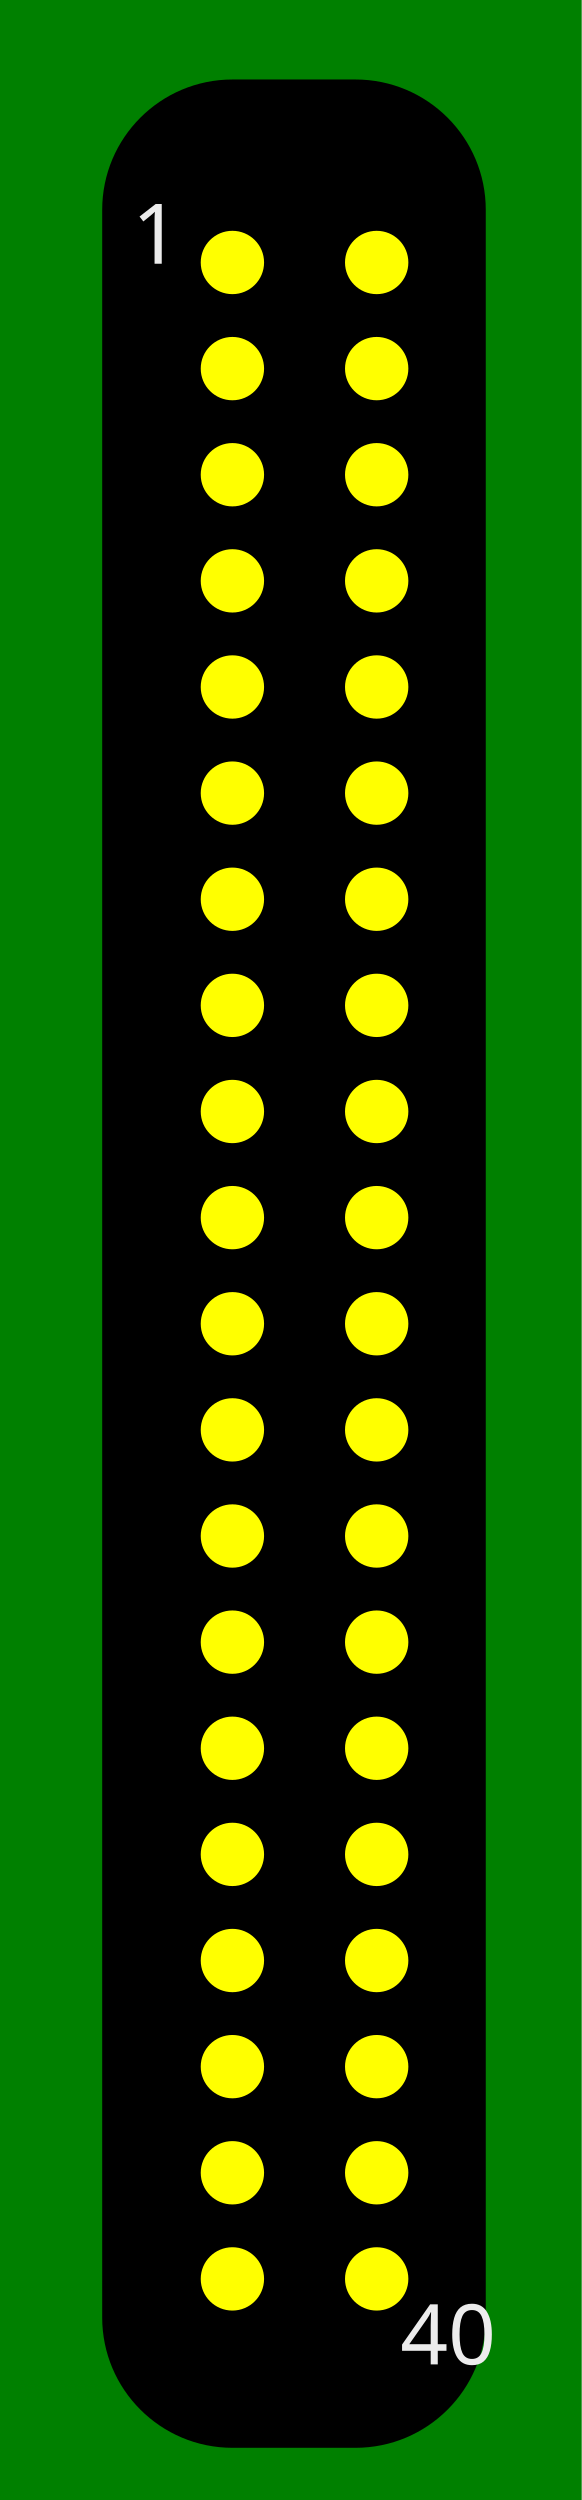
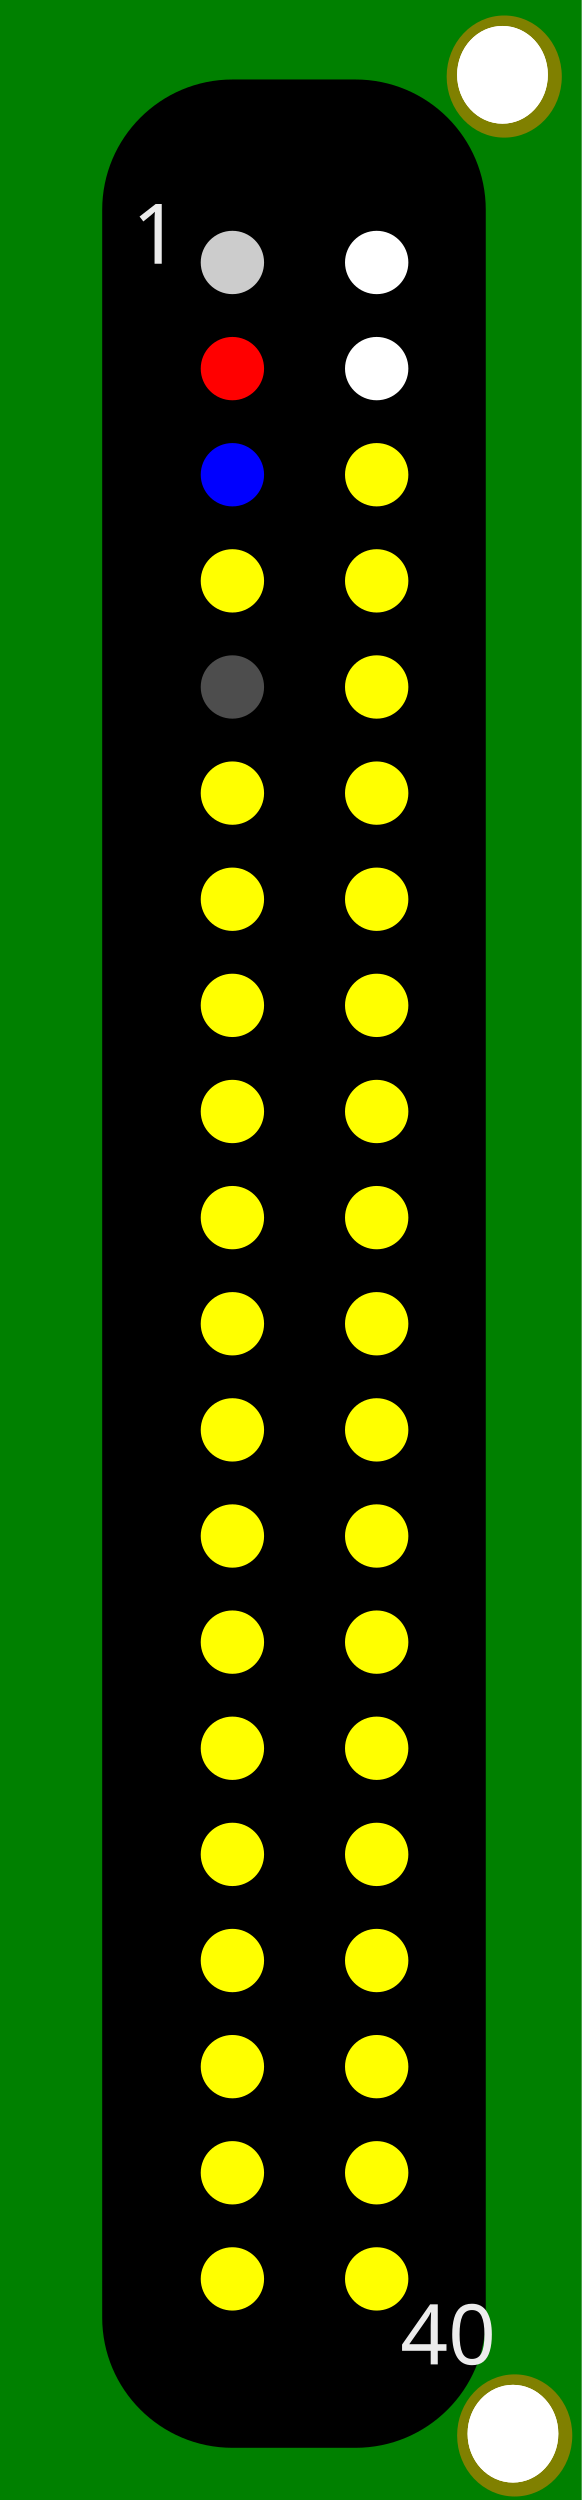
<svg xmlns="http://www.w3.org/2000/svg" width="166.972" height="717.628" id="svg2" version="1.1">
-   <defs id="defs4" />
+   <defs id="defs4">
+     <clipPath clipPathUnits="userSpaceOnUse" id="clipPath3964">
+       <rect style="fill:#ffffff" id="rect3966" width="162.269" height="158.262" x="4.58" y="345.273" />
+     </clipPath>
+   </defs>
  <g id="layer1" transform="translate(-311.087,-245.6675)">
-     <rect style="fill:#008000" id="rect2989" width="166.972" height="717.628" x="311.087" y="245.667" />
+     <rect style="fill:#008000" id="rect2989" width="357.781" height="717.628" x="120.278" y="245.667" />
    <rect style="fill:#000000" id="rect2995" width="110.107" height="679.833" x="340.421" y="268.484" ry="37.422" />
-     <path style="fill:#ffff00" id="path2999" d="m 383.858,282.626 c 0,5.021 -4.07,9.091 -9.091,9.091 -5.021,0 -9.091,-4.07 -9.091,-9.091 0,-5.021 4.07,-9.091 9.091,-9.091 5.021,0 9.091,4.07 9.091,9.091 z" transform="matrix(1,0,0,-1,3.030458,603.6381)" />
-     <path transform="matrix(1,0,0,-1,3.030458,634.1021)" d="m 383.858,282.626 c 0,5.021 -4.07,9.091 -9.091,9.091 -5.021,0 -9.091,-4.07 -9.091,-9.091 0,-5.021 4.07,-9.091 9.091,-9.091 5.021,0 9.091,4.07 9.091,9.091 z" id="path3034" style="fill:#ffff00" />
-     <path style="fill:#ffff00" id="path3036" d="m 383.858,282.626 c 0,5.021 -4.07,9.091 -9.091,9.091 -5.021,0 -9.091,-4.07 -9.091,-9.091 0,-5.021 4.07,-9.091 9.091,-9.091 5.021,0 9.091,4.07 9.091,9.091 z" transform="matrix(1,0,0,-1,3.030458,725.4943)" />
+     <path style="fill:#cccccc" id="path2999" d="m 383.858,282.626 c 0,5.021 -4.07,9.091 -9.091,9.091 -5.021,0 -9.091,-4.07 -9.091,-9.091 0,-5.021 4.07,-9.091 9.091,-9.091 5.021,0 9.091,4.07 9.091,9.091 z" transform="matrix(1,0,0,-1,3.030458,603.6381)" />
+     <path transform="matrix(1,0,0,-1,3.030458,634.1021)" d="m 383.858,282.626 c 0,5.021 -4.07,9.091 -9.091,9.091 -5.021,0 -9.091,-4.07 -9.091,-9.091 0,-5.021 4.07,-9.091 9.091,-9.091 5.021,0 9.091,4.07 9.091,9.091 z" id="path3034" style="fill:#ff0000" />
+     <path style="fill:#4d4d4d" id="path3036" d="m 383.858,282.626 c 0,5.021 -4.07,9.091 -9.091,9.091 -5.021,0 -9.091,-4.07 -9.091,-9.091 0,-5.021 4.07,-9.091 9.091,-9.091 5.021,0 9.091,4.07 9.091,9.091 z" transform="matrix(1,0,0,-1,3.030458,725.4943)" />
    <path transform="matrix(1,0,0,-1,3.030458,695.0302)" d="m 383.858,282.626 c 0,5.021 -4.07,9.091 -9.091,9.091 -5.021,0 -9.091,-4.07 -9.091,-9.091 0,-5.021 4.07,-9.091 9.091,-9.091 5.021,0 9.091,4.07 9.091,9.091 z" id="path3038" style="fill:#ffff00" />
-     <path style="fill:#ffff00" id="path3040" d="m 383.858,282.626 c 0,5.021 -4.07,9.091 -9.091,9.091 -5.021,0 -9.091,-4.07 -9.091,-9.091 0,-5.021 4.07,-9.091 9.091,-9.091 5.021,0 9.091,4.07 9.091,9.091 z" transform="matrix(1,0,0,-1,3.030458,664.5662)" />
+     <path style="fill:#0000ff" id="path3040" d="m 383.858,282.626 c 0,5.021 -4.07,9.091 -9.091,9.091 -5.021,0 -9.091,-4.07 -9.091,-9.091 0,-5.021 4.07,-9.091 9.091,-9.091 5.021,0 9.091,4.07 9.091,9.091 z" transform="matrix(1,0,0,-1,3.030458,664.5662)" />
    <path transform="matrix(1,0,0,-1,3.030458,755.9583)" d="m 383.858,282.626 c 0,5.021 -4.07,9.091 -9.091,9.091 -5.021,0 -9.091,-4.07 -9.091,-9.091 0,-5.021 4.07,-9.091 9.091,-9.091 5.021,0 9.091,4.07 9.091,9.091 z" id="path3042" style="fill:#ffff00" />
    <path style="fill:#ffff00" id="path3044" d="m 383.858,282.626 c 0,5.021 -4.07,9.091 -9.091,9.091 -5.021,0 -9.091,-4.07 -9.091,-9.091 0,-5.021 4.07,-9.091 9.091,-9.091 5.021,0 9.091,4.07 9.091,9.091 z" transform="matrix(1,0,0,-1,3.030458,786.4224)" />
    <path transform="matrix(1,0,0,-1,3.030458,877.8145)" d="m 383.858,282.626 c 0,5.021 -4.07,9.091 -9.091,9.091 -5.021,0 -9.091,-4.07 -9.091,-9.091 0,-5.021 4.07,-9.091 9.091,-9.091 5.021,0 9.091,4.07 9.091,9.091 z" id="path3046" style="fill:#ffff00" />
    <path style="fill:#ffff00" id="path3048" d="m 383.858,282.626 c 0,5.021 -4.07,9.091 -9.091,9.091 -5.021,0 -9.091,-4.07 -9.091,-9.091 0,-5.021 4.07,-9.091 9.091,-9.091 5.021,0 9.091,4.07 9.091,9.091 z" transform="matrix(1,0,0,-1,3.030458,847.3505)" />
    <path transform="matrix(1,0,0,-1,3.030458,816.8864)" d="m 383.858,282.626 c 0,5.021 -4.07,9.091 -9.091,9.091 -5.021,0 -9.091,-4.07 -9.091,-9.091 0,-5.021 4.07,-9.091 9.091,-9.091 5.021,0 9.091,4.07 9.091,9.091 z" id="path3050" style="fill:#ffff00" />
    <path style="fill:#ffff00" id="path3052" d="m 383.858,282.626 c 0,5.021 -4.07,9.091 -9.091,9.091 -5.021,0 -9.091,-4.07 -9.091,-9.091 0,-5.021 4.07,-9.091 9.091,-9.091 5.021,0 9.091,4.07 9.091,9.091 z" transform="matrix(1,0,0,-1,3.030458,908.2786)" />
    <path transform="matrix(1,0,0,-1,3.030458,938.7426)" d="m 383.858,282.626 c 0,5.021 -4.07,9.091 -9.091,9.091 -5.021,0 -9.091,-4.07 -9.091,-9.091 0,-5.021 4.07,-9.091 9.091,-9.091 5.021,0 9.091,4.07 9.091,9.091 z" id="path3054" style="fill:#ffff00" />
    <path style="fill:#ffff00" id="path3056" d="m 383.858,282.626 c 0,5.021 -4.07,9.091 -9.091,9.091 -5.021,0 -9.091,-4.07 -9.091,-9.091 0,-5.021 4.07,-9.091 9.091,-9.091 5.021,0 9.091,4.07 9.091,9.091 z" transform="matrix(1,0,0,-1,3.030458,1030.135)" />
    <path transform="matrix(1,0,0,-1,3.030458,999.6707)" d="m 383.858,282.626 c 0,5.021 -4.07,9.091 -9.091,9.091 -5.021,0 -9.091,-4.07 -9.091,-9.091 0,-5.021 4.07,-9.091 9.091,-9.091 5.021,0 9.091,4.07 9.091,9.091 z" id="path3058" style="fill:#ffff00" />
    <path style="fill:#ffff00" id="path3060" d="m 383.858,282.626 c 0,5.021 -4.07,9.091 -9.091,9.091 -5.021,0 -9.091,-4.07 -9.091,-9.091 0,-5.021 4.07,-9.091 9.091,-9.091 5.021,0 9.091,4.07 9.091,9.091 z" transform="matrix(1,0,0,-1,3.030458,969.2067)" />
    <path transform="matrix(1,0,0,-1,3.030458,1060.599)" d="m 383.858,282.626 c 0,5.021 -4.07,9.091 -9.091,9.091 -5.021,0 -9.091,-4.07 -9.091,-9.091 0,-5.021 4.07,-9.091 9.091,-9.091 5.021,0 9.091,4.07 9.091,9.091 z" id="path3062" style="fill:#ffff00" />
    <path style="fill:#ffff00" id="path3064" d="m 383.858,282.626 c 0,5.021 -4.07,9.091 -9.091,9.091 -5.021,0 -9.091,-4.07 -9.091,-9.091 0,-5.021 4.07,-9.091 9.091,-9.091 5.021,0 9.091,4.07 9.091,9.091 z" transform="matrix(1,0,0,-1,3.030458,1091.063)" />
    <path transform="matrix(1,0,0,-1,3.030458,1182.455)" d="m 383.858,282.626 c 0,5.021 -4.07,9.091 -9.091,9.091 -5.021,0 -9.091,-4.07 -9.091,-9.091 0,-5.021 4.07,-9.091 9.091,-9.091 5.021,0 9.091,4.07 9.091,9.091 z" id="path3066" style="fill:#ffff00" />
    <path style="fill:#ffff00" id="path3068" d="m 383.858,282.626 c 0,5.021 -4.07,9.091 -9.091,9.091 -5.021,0 -9.091,-4.07 -9.091,-9.091 0,-5.021 4.07,-9.091 9.091,-9.091 5.021,0 9.091,4.07 9.091,9.091 z" transform="matrix(1,0,0,-1,3.030458,1151.991)" />
    <path transform="matrix(1,0,0,-1,3.030458,1121.527)" d="m 383.858,282.626 c 0,5.021 -4.07,9.091 -9.091,9.091 -5.021,0 -9.091,-4.07 -9.091,-9.091 0,-5.021 4.07,-9.091 9.091,-9.091 5.021,0 9.091,4.07 9.091,9.091 z" id="path3070" style="fill:#ffff00" />
-     <path transform="matrix(1,0,0,-1,44.44671,603.6381)" d="m 383.858,282.626 c 0,5.021 -4.07,9.091 -9.091,9.091 -5.021,0 -9.091,-4.07 -9.091,-9.091 0,-5.021 4.07,-9.091 9.091,-9.091 5.021,0 9.091,4.07 9.091,9.091 z" id="path3072" style="fill:#ffff00" />
-     <path style="fill:#ffff00" id="path3074" d="m 383.858,282.626 c 0,5.021 -4.07,9.091 -9.091,9.091 -5.021,0 -9.091,-4.07 -9.091,-9.091 0,-5.021 4.07,-9.091 9.091,-9.091 5.021,0 9.091,4.07 9.091,9.091 z" transform="matrix(1,0,0,-1,44.44671,634.1021)" />
+     <path transform="matrix(1,0,0,-1,44.44671,603.6381)" d="m 383.858,282.626 c 0,5.021 -4.07,9.091 -9.091,9.091 -5.021,0 -9.091,-4.07 -9.091,-9.091 0,-5.021 4.07,-9.091 9.091,-9.091 5.021,0 9.091,4.07 9.091,9.091 z" id="path3072" style="fill:#ffffff" />
+     <path style="fill:#ffffff" id="path3074" d="m 383.858,282.626 c 0,5.021 -4.07,9.091 -9.091,9.091 -5.021,0 -9.091,-4.07 -9.091,-9.091 0,-5.021 4.07,-9.091 9.091,-9.091 5.021,0 9.091,4.07 9.091,9.091 z" transform="matrix(1,0,0,-1,44.44671,634.1021)" />
    <path transform="matrix(1,0,0,-1,44.44671,725.4943)" d="m 383.858,282.626 c 0,5.021 -4.07,9.091 -9.091,9.091 -5.021,0 -9.091,-4.07 -9.091,-9.091 0,-5.021 4.07,-9.091 9.091,-9.091 5.021,0 9.091,4.07 9.091,9.091 z" id="path3076" style="fill:#ffff00" />
    <path style="fill:#ffff00" id="path3078" d="m 383.858,282.626 c 0,5.021 -4.07,9.091 -9.091,9.091 -5.021,0 -9.091,-4.07 -9.091,-9.091 0,-5.021 4.07,-9.091 9.091,-9.091 5.021,0 9.091,4.07 9.091,9.091 z" transform="matrix(1,0,0,-1,44.44671,695.0302)" />
    <path transform="matrix(1,0,0,-1,44.44671,664.5662)" d="m 383.858,282.626 c 0,5.021 -4.07,9.091 -9.091,9.091 -5.021,0 -9.091,-4.07 -9.091,-9.091 0,-5.021 4.07,-9.091 9.091,-9.091 5.021,0 9.091,4.07 9.091,9.091 z" id="path3080" style="fill:#ffff00" />
    <path style="fill:#ffff00" id="path3082" d="m 383.858,282.626 c 0,5.021 -4.07,9.091 -9.091,9.091 -5.021,0 -9.091,-4.07 -9.091,-9.091 0,-5.021 4.07,-9.091 9.091,-9.091 5.021,0 9.091,4.07 9.091,9.091 z" transform="matrix(1,0,0,-1,44.44671,755.9583)" />
    <path transform="matrix(1,0,0,-1,44.44671,786.4224)" d="m 383.858,282.626 c 0,5.021 -4.07,9.091 -9.091,9.091 -5.021,0 -9.091,-4.07 -9.091,-9.091 0,-5.021 4.07,-9.091 9.091,-9.091 5.021,0 9.091,4.07 9.091,9.091 z" id="path3084" style="fill:#ffff00" />
    <path style="fill:#ffff00" id="path3086" d="m 383.858,282.626 c 0,5.021 -4.07,9.091 -9.091,9.091 -5.021,0 -9.091,-4.07 -9.091,-9.091 0,-5.021 4.07,-9.091 9.091,-9.091 5.021,0 9.091,4.07 9.091,9.091 z" transform="matrix(1,0,0,-1,44.44671,877.8145)" />
    <path transform="matrix(1,0,0,-1,44.44671,847.3505)" d="m 383.858,282.626 c 0,5.021 -4.07,9.091 -9.091,9.091 -5.021,0 -9.091,-4.07 -9.091,-9.091 0,-5.021 4.07,-9.091 9.091,-9.091 5.021,0 9.091,4.07 9.091,9.091 z" id="path3088" style="fill:#ffff00" />
    <path style="fill:#ffff00" id="path3090" d="m 383.858,282.626 c 0,5.021 -4.07,9.091 -9.091,9.091 -5.021,0 -9.091,-4.07 -9.091,-9.091 0,-5.021 4.07,-9.091 9.091,-9.091 5.021,0 9.091,4.07 9.091,9.091 z" transform="matrix(1,0,0,-1,44.44671,816.8864)" />
    <path transform="matrix(1,0,0,-1,44.44671,908.2786)" d="m 383.858,282.626 c 0,5.021 -4.07,9.091 -9.091,9.091 -5.021,0 -9.091,-4.07 -9.091,-9.091 0,-5.021 4.07,-9.091 9.091,-9.091 5.021,0 9.091,4.07 9.091,9.091 z" id="path3092" style="fill:#ffff00" />
    <path style="fill:#ffff00" id="path3094" d="m 383.858,282.626 c 0,5.021 -4.07,9.091 -9.091,9.091 -5.021,0 -9.091,-4.07 -9.091,-9.091 0,-5.021 4.07,-9.091 9.091,-9.091 5.021,0 9.091,4.07 9.091,9.091 z" transform="matrix(1,0,0,-1,44.44671,938.7426)" />
    <path transform="matrix(1,0,0,-1,44.44671,1030.135)" d="m 383.858,282.626 c 0,5.021 -4.07,9.091 -9.091,9.091 -5.021,0 -9.091,-4.07 -9.091,-9.091 0,-5.021 4.07,-9.091 9.091,-9.091 5.021,0 9.091,4.07 9.091,9.091 z" id="path3096" style="fill:#ffff00" />
    <path style="fill:#ffff00" id="path3098" d="m 383.858,282.626 c 0,5.021 -4.07,9.091 -9.091,9.091 -5.021,0 -9.091,-4.07 -9.091,-9.091 0,-5.021 4.07,-9.091 9.091,-9.091 5.021,0 9.091,4.07 9.091,9.091 z" transform="matrix(1,0,0,-1,44.44671,999.6707)" />
    <path transform="matrix(1,0,0,-1,44.44671,969.2067)" d="m 383.858,282.626 c 0,5.021 -4.07,9.091 -9.091,9.091 -5.021,0 -9.091,-4.07 -9.091,-9.091 0,-5.021 4.07,-9.091 9.091,-9.091 5.021,0 9.091,4.07 9.091,9.091 z" id="path3100" style="fill:#ffff00" />
    <path style="fill:#ffff00" id="path3102" d="m 383.858,282.626 c 0,5.021 -4.07,9.091 -9.091,9.091 -5.021,0 -9.091,-4.07 -9.091,-9.091 0,-5.021 4.07,-9.091 9.091,-9.091 5.021,0 9.091,4.07 9.091,9.091 z" transform="matrix(1,0,0,-1,44.44671,1060.599)" />
    <path transform="matrix(1,0,0,-1,44.44671,1091.063)" d="m 383.858,282.626 c 0,5.021 -4.07,9.091 -9.091,9.091 -5.021,0 -9.091,-4.07 -9.091,-9.091 0,-5.021 4.07,-9.091 9.091,-9.091 5.021,0 9.091,4.07 9.091,9.091 z" id="path3104" style="fill:#ffff00" />
    <path style="fill:#ffff00" id="path3106" d="m 383.858,282.626 c 0,5.021 -4.07,9.091 -9.091,9.091 -5.021,0 -9.091,-4.07 -9.091,-9.091 0,-5.021 4.07,-9.091 9.091,-9.091 5.021,0 9.091,4.07 9.091,9.091 z" transform="matrix(1,0,0,-1,44.44671,1182.455)" />
    <path transform="matrix(1,0,0,-1,44.44671,1151.991)" d="m 383.858,282.626 c 0,5.021 -4.07,9.091 -9.091,9.091 -5.021,0 -9.091,-4.07 -9.091,-9.091 0,-5.021 4.07,-9.091 9.091,-9.091 5.021,0 9.091,4.07 9.091,9.091 z" id="path3108" style="fill:#ffff00" />
    <path style="fill:#ffff00" id="path3110" d="m 383.858,282.626 c 0,5.021 -4.07,9.091 -9.091,9.091 -5.021,0 -9.091,-4.07 -9.091,-9.091 0,-5.021 4.07,-9.091 9.091,-9.091 5.021,0 9.091,4.07 9.091,9.091 z" transform="matrix(1,0,0,-1,44.44671,1121.527)" />
    <text xml:space="preserve" style="font-size:40px;font-style:normal;font-weight:normal;line-height:125%;letter-spacing:0px;word-spacing:0px;fill:#e6e6e6;fill-opacity:1;stroke:none;font-family:Sans" x="324.259" y="322.022" id="text3131">
      <tspan id="tspan3133" x="324.259" y="322.022" />
    </text>
    <text xml:space="preserve" style="font-size:40px;font-style:normal;font-weight:normal;line-height:125%;letter-spacing:0px;word-spacing:0px;fill:#ececec;fill-opacity:1;stroke:none;font-family:Sans" x="333.35" y="330.103" id="text3135">
      <tspan id="tspan3137" x="333.35" y="330.103" />
    </text>
    <text xml:space="preserve" style="font-size:24px;font-style:normal;font-weight:normal;line-height:125%;letter-spacing:0px;word-spacing:0px;fill:#ffffff;fill-opacity:1;stroke:none;font-family:Sans" x="329" y="316.362" id="text3907">
      <tspan id="tspan3909" x="329" y="316.362" />
    </text>
    <text xml:space="preserve" style="font-size:40px;font-style:normal;font-weight:normal;line-height:125%;letter-spacing:0px;word-spacing:0px;fill:#000000;fill-opacity:1;stroke:none;font-family:Sans" x="349" y="321.362" id="text3911">
      <tspan id="tspan3913" x="349" y="321.362" style="font-size:24px;fill:#ececec">1</tspan>
    </text>
    <text id="text3915" y="924.362" x="426" style="font-size:40px;font-style:normal;font-weight:normal;line-height:125%;letter-spacing:0px;word-spacing:0px;fill:#000000;fill-opacity:1;stroke:none;font-family:Sans" xml:space="preserve">
      <tspan style="font-size:24px;fill:#ececec" y="924.362" x="426" id="tspan3917">40</tspan>
    </text>
+     <rect style="fill:#333333" id="rect3042" width="139" height="158" x="120.278" y="510.301" />
+     <path style="fill:#ffffff" d="m -32.397,421.047 c 1.307,-3.985 3.843,-8.505 6.633,-11.821 1.419,-1.687 3.831,-5.453 5.36,-8.37 6.25,-11.924 9.863,-17.479 14.234,-21.886 4.615,-4.652 6.437,-5.529 20.898,-10.065 4.125,-1.294 9.701,-3.697 12.392,-5.34 4.009,-2.448 6.231,-3.055 12.311,-3.362 9.541,-0.482 14.921,1.513 21.528,7.983 4.172,4.085 5.578,4.868 8.744,4.868 7.905,0 17.037,4.958 21.323,11.575 2.334,3.604 3.702,4.345 3.702,2.005 0,-1.932 11.253,-13.055 15.263,-15.087 6.519,-3.304 12.397,-4.8 19.237,-4.895 l 7,-0.098 2.209,4.5 c 1.215,2.475 2.227,5.647 2.25,7.05 0.023,1.403 0.466,2.978 0.985,3.5 1.504,1.514 3.066,16.563 1.938,18.671 -0.536,1.001 -0.7,2.264 -0.365,2.806 0.67,1.084 -0.928,6.878 -3.116,11.305 -0.77,1.557 -1.4,3.391 -1.4,4.076 0,1.834 -3.862,5.145 -9.764,8.373 l -5.207,2.848 4.081,1.801 c 5.042,2.224 10.89,7.244 10.89,9.346 0,0.862 0.675,2.313 1.5,3.225 0.825,0.911 1.749,3.197 2.055,5.079 0.305,1.882 0.793,4.772 1.084,6.422 0.824,4.671 0.498,12.991 -0.693,17.71 -0.596,2.359 -1.311,5.415 -1.589,6.79 -0.279,1.375 -0.866,3.4 -1.307,4.5 -0.44,1.1 -1.297,3.237 -1.903,4.75 -1.153,2.875 -3.414,3.428 -12.146,2.97 -5.133,-0.269 -19.803,-6.544 -20.688,-8.848 -0.29,-0.754 -1.143,-1.372 -1.896,-1.372 -0.753,0 -2.16,-1.238 -3.126,-2.75 -0.966,-1.512 -2.5,-3.302 -3.409,-3.977 -0.909,-0.675 -1.949,-2.404 -2.31,-3.843 l -0.657,-2.616 -4.084,4.64 c -4.869,5.531 -11.388,9.041 -18.619,10.024 -4.506,0.613 -5.885,1.357 -9.329,5.031 -5.916,6.312 -12.494,8.842 -21.487,8.265 -5.621,-0.361 -8.241,-1.094 -12.04,-3.368 -6.593,-3.947 -7.639,-4.313 -15.549,-5.434 -3.784,-0.537 -9,-2.06 -11.593,-3.385 -7.721,-3.946 -10.78,-8.021 -21.121,-28.13 -1.426,-2.773 -3.861,-6.373 -5.411,-8 -4.829,-5.07 -6.97,-10.325 -7.314,-17.958 -0.173,-3.85 0.054,-8.128 0.506,-9.506 z m 7.825,19.138 c 3.191,5.938 7.565,9.332 10.204,7.92 4.381,-2.345 6.633,-19.064 3.984,-29.584 -1.501,-5.962 -5.159,-9.927 -7.837,-8.495 -3.173,1.698 -7.295,7.801 -8.678,12.848 -1.609,5.87 -0.87,11.363 2.327,17.311 z m 17.59,-35.772 c 6.287,5.306 24.277,-3.636 29.652,-14.739 2.69,-5.557 2.597,-8.173 -0.396,-11.166 -1.907,-1.907 -3.499,-2.455 -7.134,-2.455 -11.002,0 -20.067,6.177 -23.48,16 -2.18,6.275 -1.805,9.691 1.358,12.36 z m -0.612,63.64 c 4.045,9.943 15.866,16.149 26.441,13.881 10.679,-2.29 10.973,-10.77 0.711,-20.477 -5.544,-5.245 -10.147,-7.956 -16.009,-9.429 -5.723,-1.439 -11.499,0.082 -12.825,3.376 -1.015,2.521 -0.323,7.722 1.681,12.65 z m 5.861,-31.89 c 1.902,5.39 5.719,9.567 10.961,11.994 5.045,2.336 7.941,2.333 13.103,-0.011 5.701,-2.589 9.191,-6.676 11.015,-12.897 2.071,-7.066 0.54,-13.908 -4.317,-19.284 -10.441,-11.557 -26.665,-7.377 -31.367,8.081 -1.217,4.001 -1.045,7.44 0.605,12.117 z M 27.978,375.445 c 6.596,4.215 26.074,6.285 30.269,3.218 5.183,-3.79 -7.097,-13.61 -17.019,-13.61 -6.148,0 -15.5,4.552 -15.5,7.545 0,0.775 1.012,2.056 2.25,2.847 z m 3.683,113.559 c 9.032,4.57 17.62,3.359 24.772,-3.493 5.444,-5.216 5.401,-7.503 -0.166,-8.82 -6.809,-1.61 -24.56,1.869 -28.563,5.598 -2.497,2.326 -1.554,3.927 3.956,6.715 z m 0.979,-77.161 c 4.239,8.224 12.198,13.21 21.088,13.21 6.636,0 11.111,-1.967 14.458,-6.356 9.687,-12.7 -2.465,-31.644 -20.3,-31.644 -6.728,0 -11.122,2.338 -14.885,7.922 -2.892,4.291 -3.05,11.653 -0.361,16.868 z m 0.98,51.71 c 2.189,3.972 9.293,7.503 15.07,7.49 10.075,-0.022 20.738,-8.404 23.073,-18.137 4.931,-20.553 -25.357,-27.25 -37.125,-8.209 -4.012,6.492 -4.353,12.805 -1.018,18.855 z m 39.699,-71.851 c 6.373,8.336 13.991,15.654 15.709,15.091 1.692,-0.555 2.063,-7.37 0.672,-12.338 -2.217,-7.917 -9.499,-14.284 -18.204,-15.917 -7.341,-1.377 -6.909,1.743 1.823,13.165 z m -4.841,86.346 c 8.946,-0.018 18.958,-7.483 21.199,-15.806 1.356,-5.034 1.038,-12.373 -0.558,-12.897 -2.836,-0.931 -23.391,23.079 -23.391,27.323 0,0.847 1.07,1.384 2.75,1.38 z m 6.913,-37.223 c 1.018,2.863 2.497,4.777 4.488,5.807 2.725,1.409 3.229,1.384 6.126,-0.308 4.393,-2.565 8.723,-11.139 8.723,-17.27 0,-5.82 -4.346,-14.776 -8.228,-16.954 -5.769,-3.238 -11.226,2.438 -12.721,13.232 -0.844,6.098 -0.479,9.612 1.612,15.493 z m 22.046,-32.54 c 1.67,4.174 5.542,7.769 8.367,7.769 2.218,0 8.674,-8.087 15.674,-19.636 2.888,-4.764 5.25,-8.254 5.25,-7.756 0,2.039 -10.08,21.232 -13.493,25.69 -3.471,4.534 -3.589,4.928 -2.144,7.134 2.495,3.807 6.507,4.642 12.523,2.606 5.523,-1.87 10.837,-5.973 9.114,-7.038 -0.599,-0.37 0.013,-1.603 1.477,-2.978 1.736,-1.631 2.198,-2.708 1.514,-3.533 -0.679,-0.818 -0.357,-1.753 1.036,-3.014 1.354,-1.225 1.651,-2.056 0.902,-2.519 -0.793,-0.49 -0.645,-1.605 0.507,-3.834 0.894,-1.729 1.274,-3.085 0.844,-3.014 -2.039,0.336 -2.216,-0.334 -0.807,-3.058 1.9,-3.675 1.904,-4.132 0.03,-3.413 -1.203,0.462 -1.374,-0.035 -0.875,-2.531 0.395,-1.976 0.219,-3.105 -0.485,-3.105 -0.736,0 -0.899,-1.512 -0.486,-4.522 0.537,-3.92 0.402,-4.438 -1.019,-3.893 -1.333,0.512 -1.639,-0.049 -1.639,-3.004 l 0,-3.633 -3,1.551 c -2.897,1.498 -3,1.475 -3,-0.661 0,-2.137 -0.103,-2.114 -3,0.661 -2.577,2.469 -3,2.61 -3,1 0,-1.61 -0.423,-1.469 -3,1 -2.658,2.547 -3.005,2.653 -3.041,0.937 -0.033,-1.588 -0.574,-1.313 -3,1.525 -2.455,2.872 -2.967,3.128 -3.004,1.5 -0.033,-1.444 -0.627,-0.974 -2.25,1.778 -2.252,3.819 -3.646,4.744 -3.782,2.51 -0.042,-0.688 -0.604,0.206 -1.25,1.985 -0.646,1.779 -1.574,3.203 -2.062,3.165 -1.408,-0.112 -2.58,2.351 -2.596,5.457 -0.012,2.216 -0.378,2.718 -1.631,2.237 -1.404,-0.539 -1.523,-2.9e-4 -0.907,4.106 0.39,2.599 1.394,6.438 2.232,8.532 z m -1.346,55.183 c 0.966,-0.371 1.563,0.725 2.049,3.762 0.461,2.885 0.958,3.844 1.52,2.935 0.597,-0.966 1.169,-0.337 2.011,2.215 0.667,2.021 1.692,3.372 2.367,3.118 0.655,-0.246 2.039,1.016 3.075,2.804 1.282,2.212 2.046,2.798 2.389,1.834 0.36,-1.011 1.317,-0.438 3.338,2 2.309,2.785 2.839,3.059 2.861,1.48 0.024,-1.713 0.373,-1.605 3.027,0.937 2.345,2.247 3,2.506 3,1.187 0,-2.225 0.557,-2.13 3.239,0.551 1.996,1.996 2.275,2.051 2.573,0.5 0.412,-2.141 1.122,-2.174 3.966,-0.182 2.19,1.534 2.223,1.496 2.223,-2.622 0,-3.782 0.158,-4.049 1.665,-2.807 1.525,1.257 1.611,0.973 1.019,-3.378 -0.43,-3.162 -0.281,-4.75 0.446,-4.75 0.717,0 0.855,-1.266 0.4,-3.69 -0.617,-3.288 -0.52,-3.547 0.889,-2.378 1.966,1.631 1.982,0.963 0.088,-3.569 -1.323,-3.167 -1.323,-3.507 0,-2.999 2.082,0.799 1.86,-0.627 -0.58,-3.73 -1.875,-2.383 -1.906,-2.635 -0.326,-2.635 1.539,0 1.489,-0.275 -0.427,-2.314 -2.632,-2.801 -2.731,-3.673 -0.424,-3.726 1.315,-0.03 0.922,-0.749 -1.58,-2.89 -2.278,-1.949 -2.91,-3.012 -2,-3.365 2.039,-0.791 -3.851,-5.352 -9.315,-7.213 -5.42,-1.846 -8.784,-1.26 -11.918,2.075 l -2.252,2.397 4.032,5.768 c 4.186,5.988 11.492,19.914 12.731,24.268 0.391,1.375 -1.364,-1.1 -3.902,-5.5 -6.404,-11.105 -14.674,-21.089 -17.126,-20.677 -3.438,0.578 -7.294,5.465 -8.82,11.177 -1.922,7.196 -1.995,10.089 -0.237,9.414 z" id="path3109" clip-path="url(#clipPath3964)" transform="translate(115.1906,3.004972)" />
+     <g id="g3983">
+       <path transform="matrix(1.137931,0,0,1.206897,279.7248,238.7027)" d="m 169.28,23.98 a 14.524,14.524 0 1 1 -29.048,0 14.524,14.524 0 1 1 29.048,0 z" id="path3968" style="fill:#808000" />
+       <g id="g3972">
+         <path style="fill:#ffffff" id="path3970" d="m -51.085,58.537 a 10.517,12.02 0 1 1 -21.035,0 10.517,12.02 0 1 1 21.035,0 z" transform="matrix(1.238095,0,0,1.166667,531.5948,198.8499)" />
+       </g>
+       <g id="g3979">
+         <path transform="matrix(1.238095,0,0,1.166667,531.5948,198.8499)" d="m -51.085,58.537 c 0,6.638 -4.709,12.02 -10.517,12.02 -5.809,0 -10.517,-5.381 -10.517,-12.02 0,-6.638 4.709,-12.02 10.517,-12.02 5.809,0 10.517,5.381 10.517,12.02 z" id="path3981" style="fill:#ffffff" />
+       </g>
+     </g>
+     <g id="g3990" transform="translate(3.004972,677.1204)">
+       <path style="fill:#808000" id="path3992" d="m 169.28,23.98 c 0,8.021 -6.503,14.524 -14.524,14.524 -8.021,0 -14.524,-6.503 -14.524,-14.524 0,-8.021 6.503,-14.524 14.524,-14.524 8.021,0 14.524,6.503 14.524,14.524 z" transform="matrix(1.137931,0,0,1.206897,279.7248,238.7027)" />
+       <g id="g3994">
+         <path transform="matrix(1.238095,0,0,1.166667,531.5948,198.8499)" d="m -51.085,58.537 c 0,6.638 -4.709,12.02 -10.517,12.02 -5.809,0 -10.517,-5.381 -10.517,-12.02 0,-6.638 4.709,-12.02 10.517,-12.02 5.809,0 10.517,5.381 10.517,12.02 z" id="path3996" style="fill:#ffffff" />
+       </g>
+       <g id="g3998">
+         <path style="fill:#ffffff" id="path4000" d="m -51.085,58.537 c 0,6.638 -4.709,12.02 -10.517,12.02 -5.809,0 -10.517,-5.381 -10.517,-12.02 0,-6.638 4.709,-12.02 10.517,-12.02 5.809,0 10.517,5.381 10.517,12.02 z" transform="matrix(1.238095,0,0,1.166667,531.5948,198.8499)" />
+       </g>
+     </g>
  </g>
</svg>
